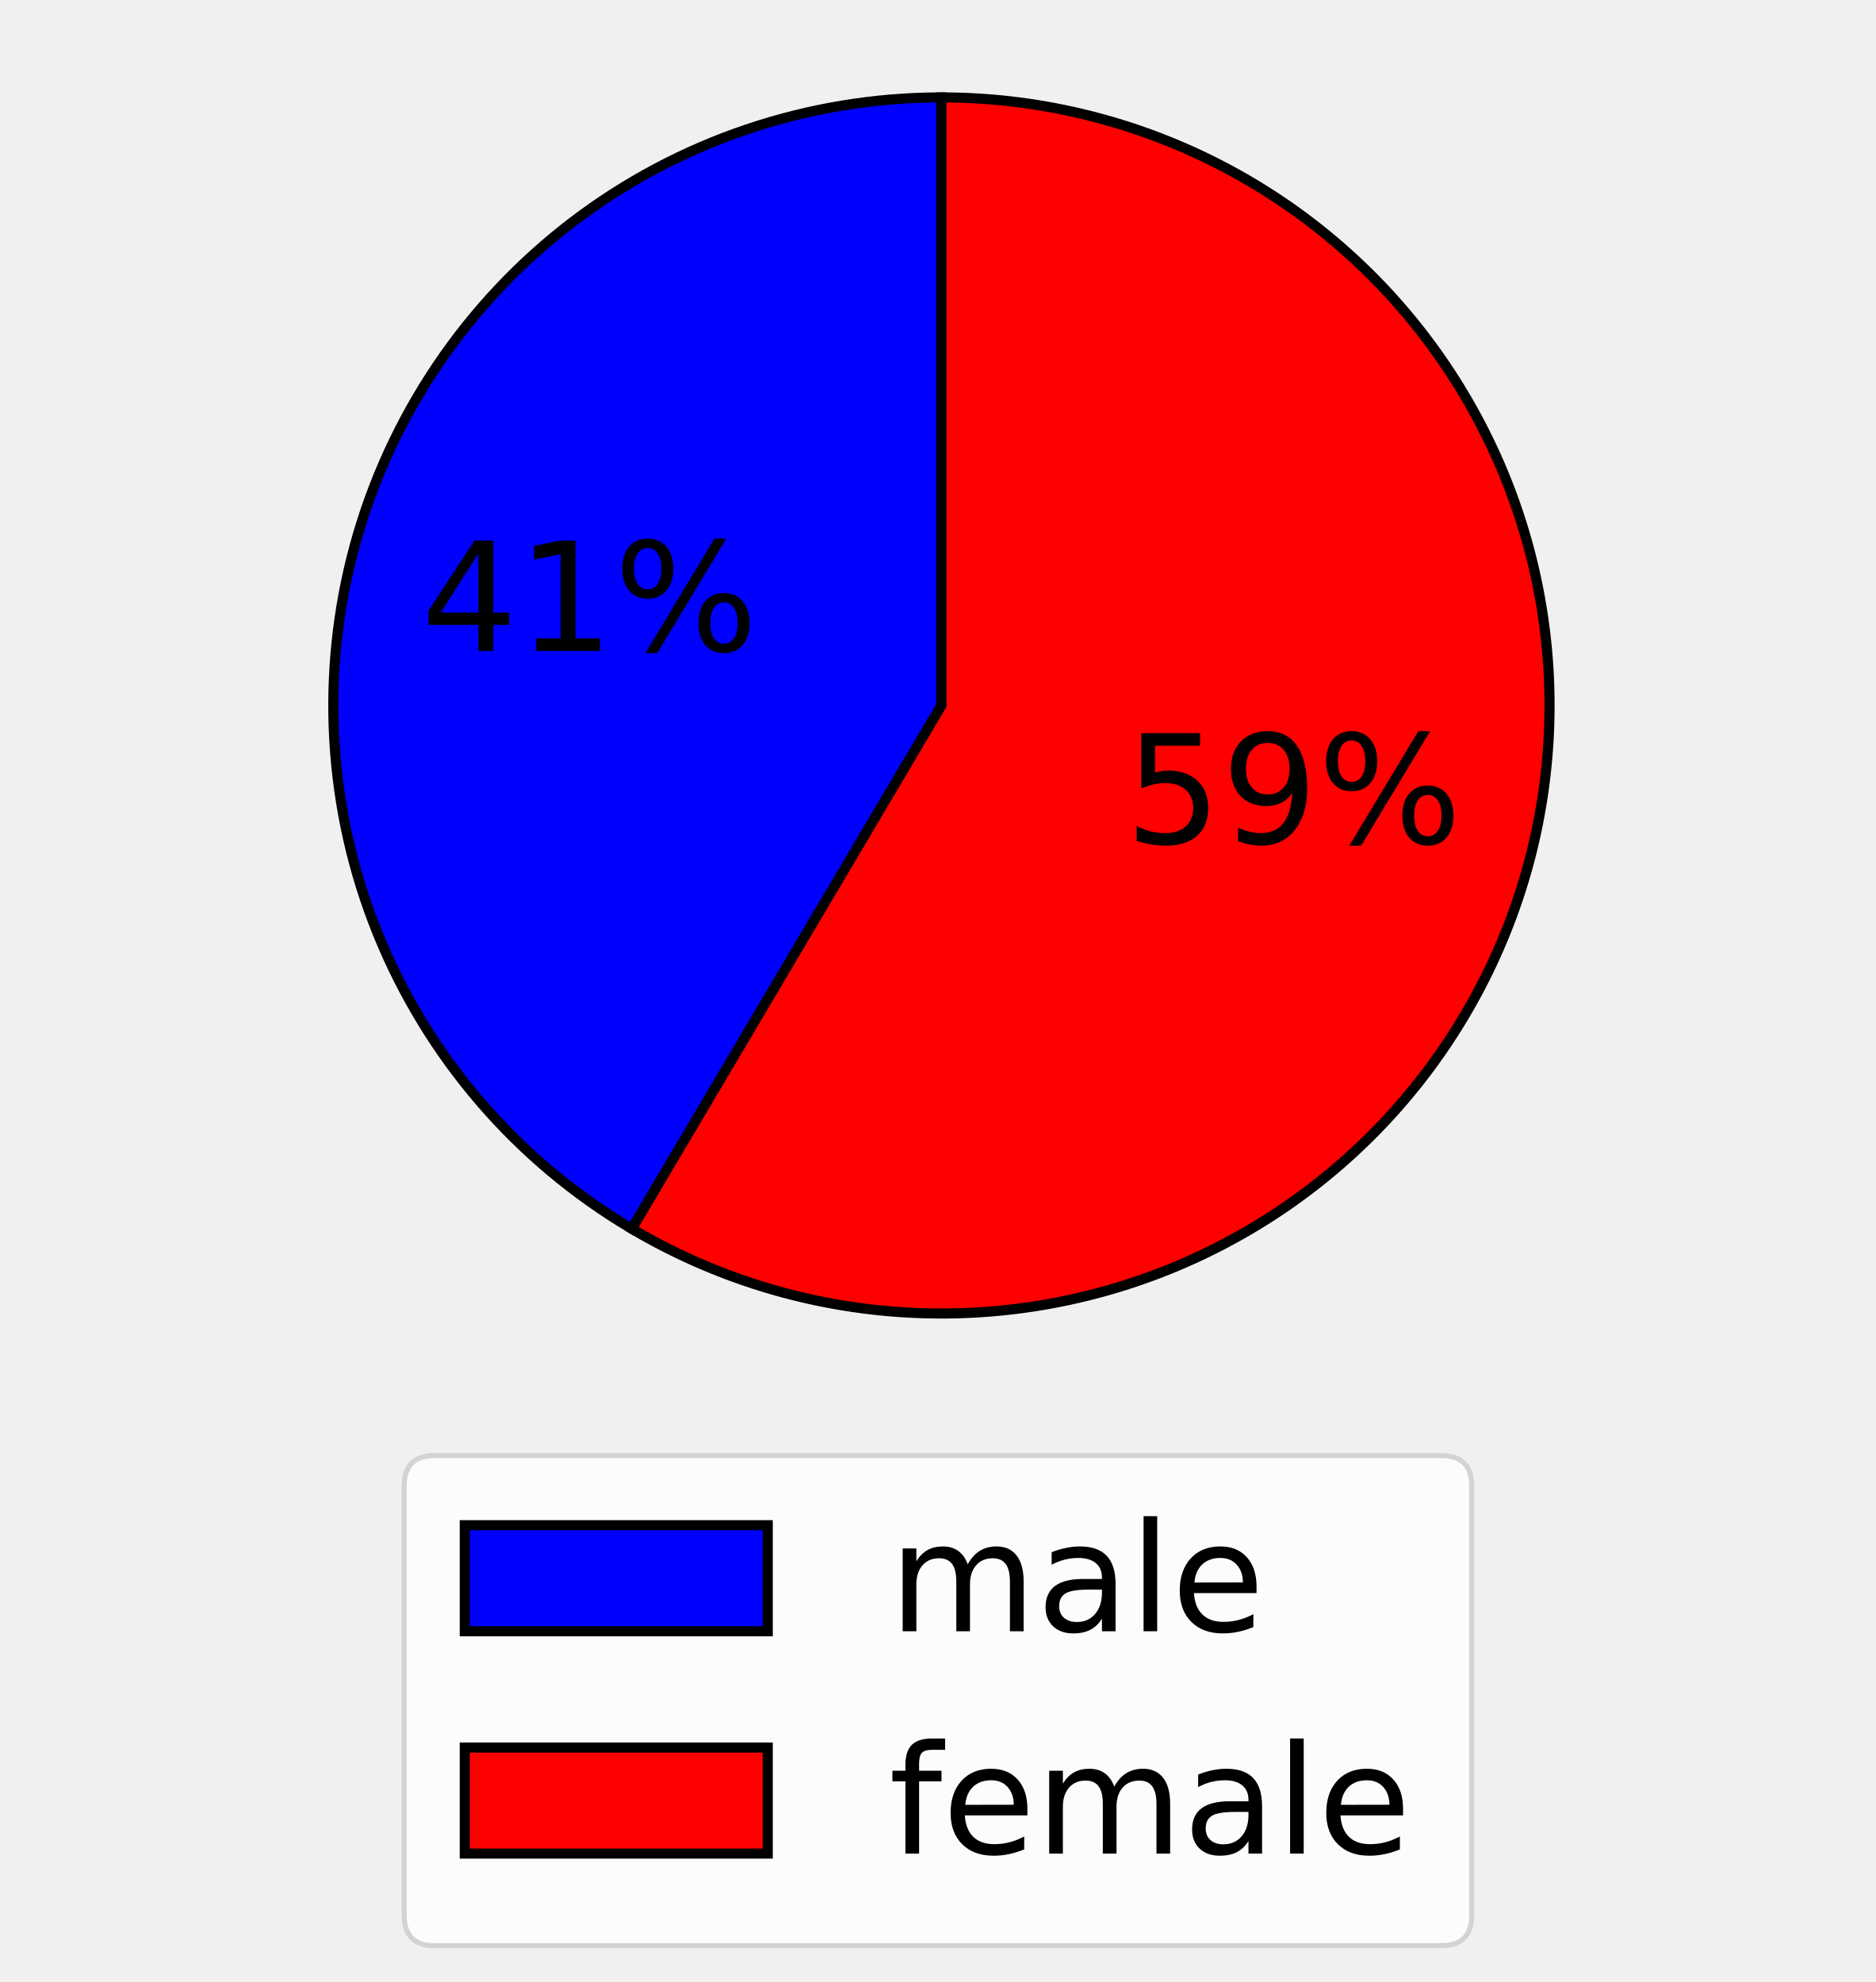
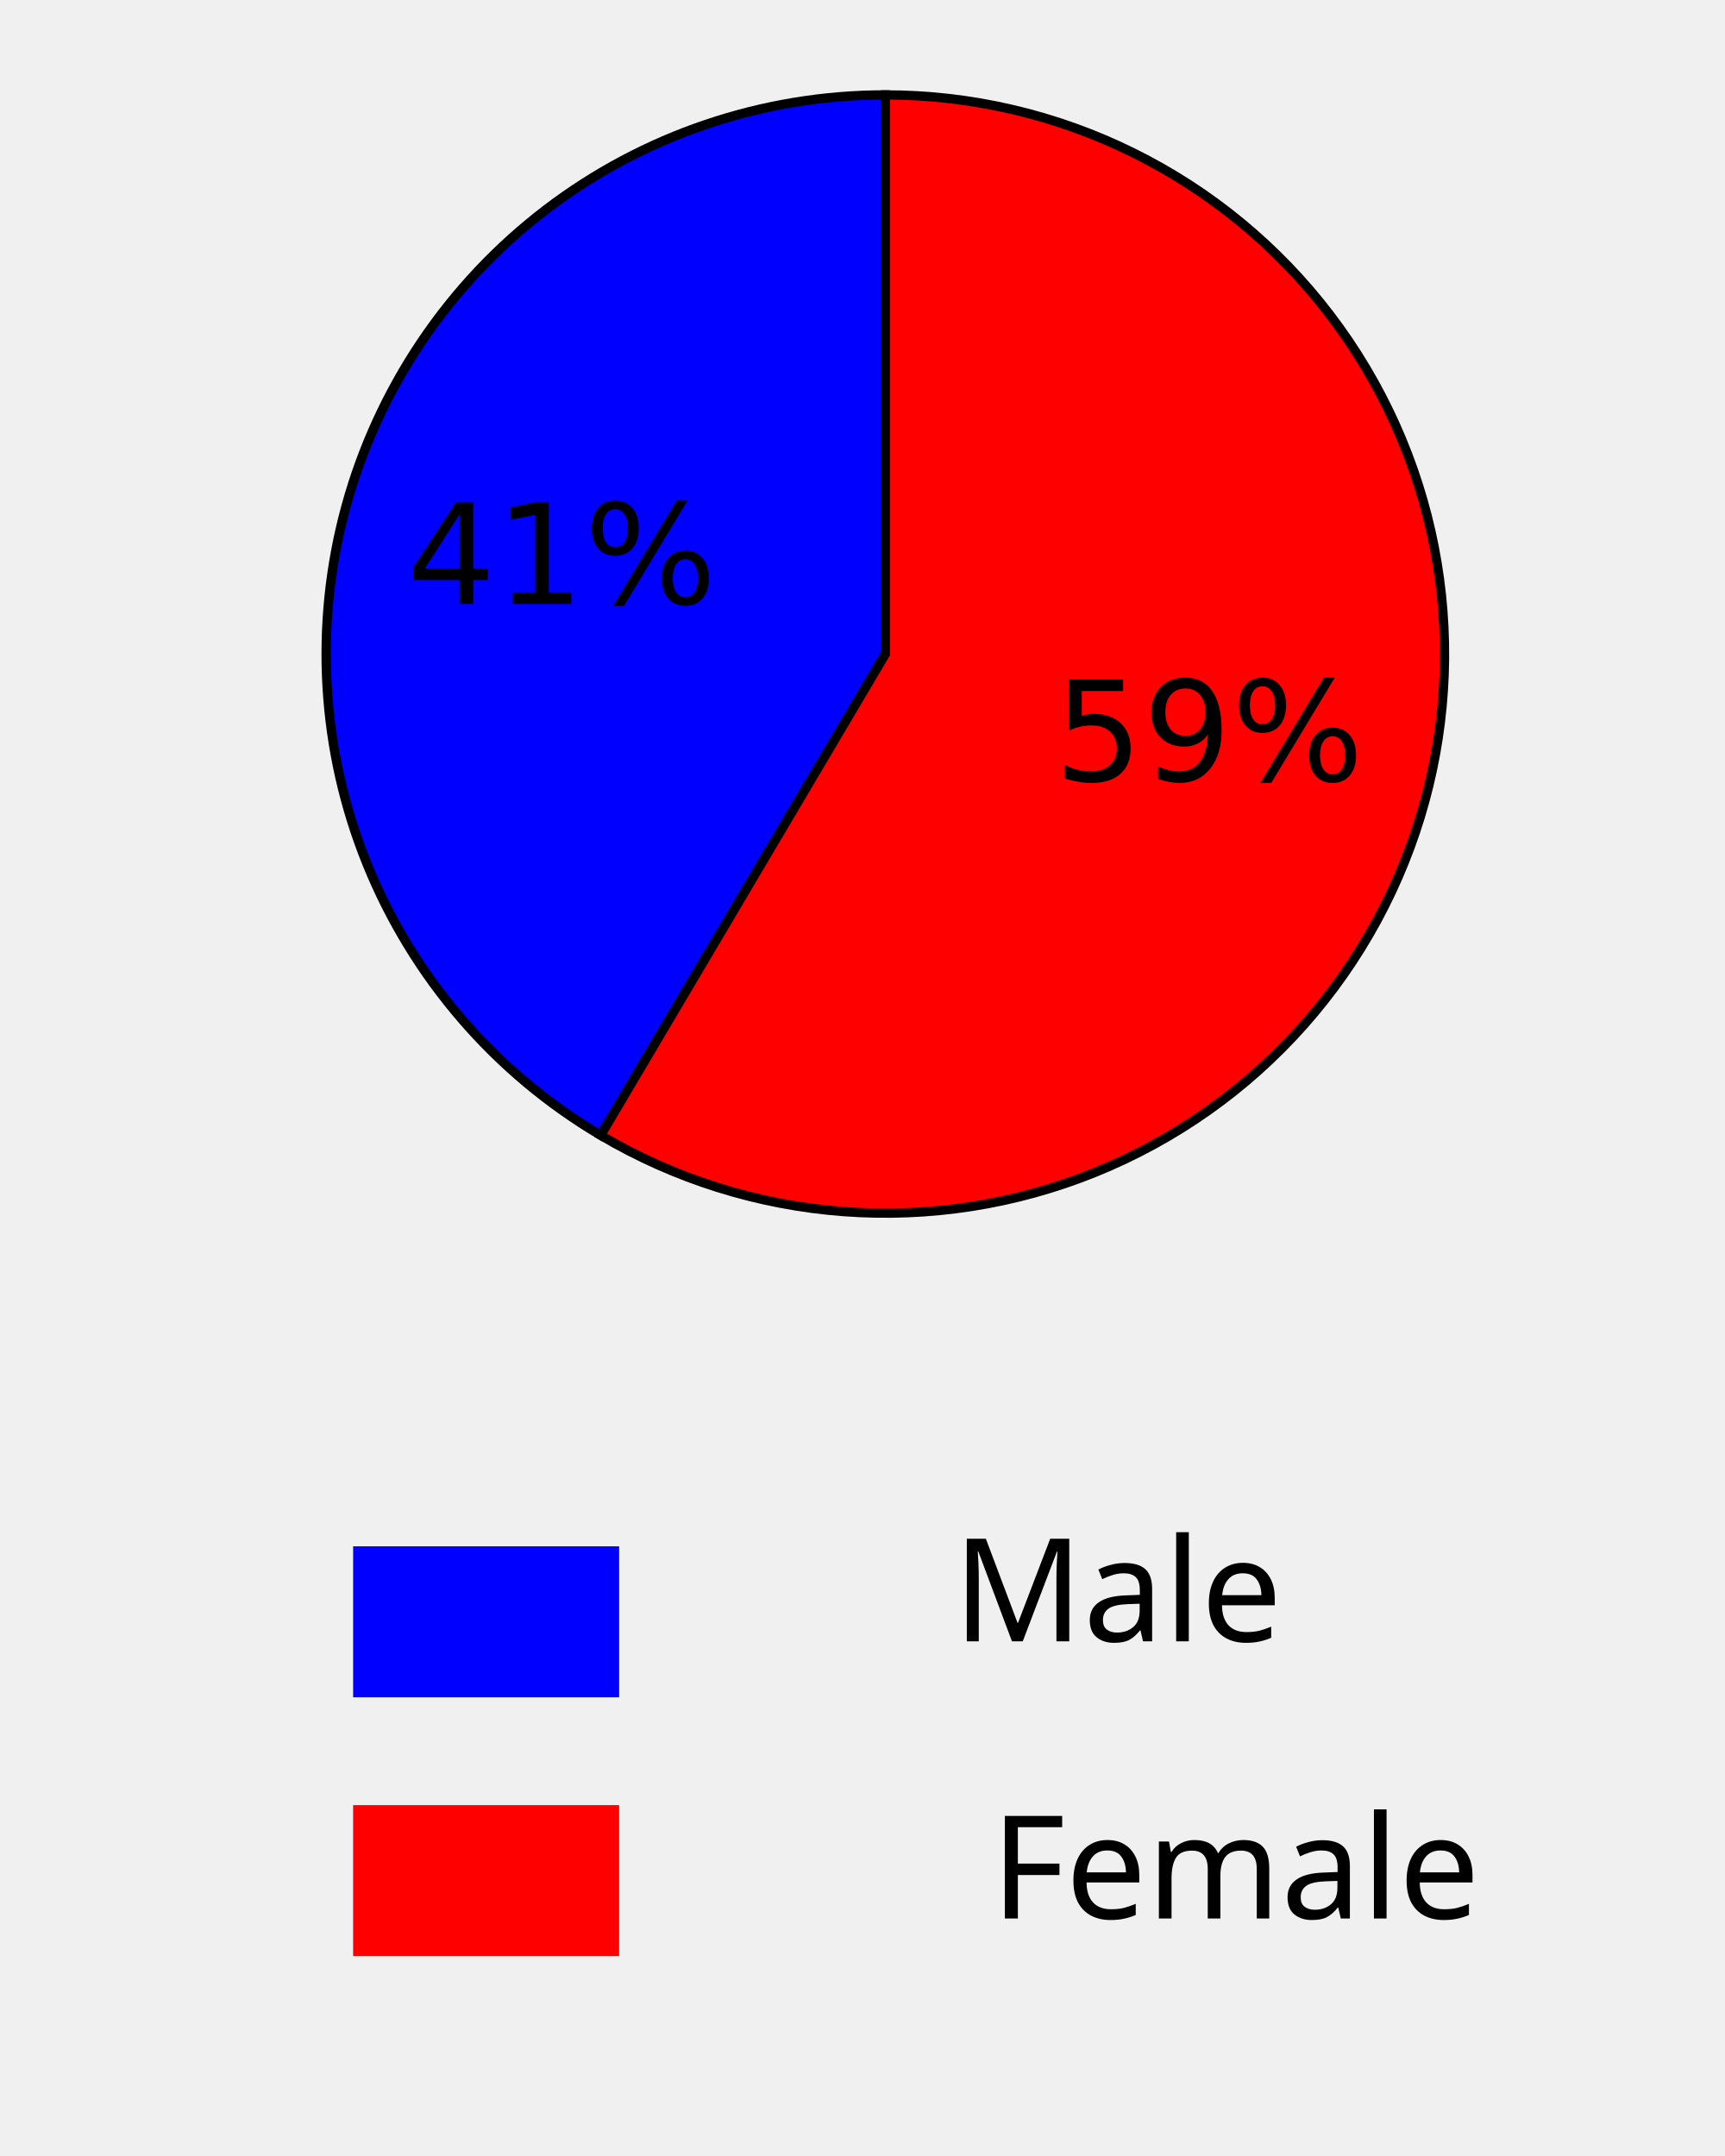
- <svg xmlns="http://www.w3.org/2000/svg" xmlns:xlink="http://www.w3.org/1999/xlink" width="371.52pt" height="392.581pt" viewBox="0 0 371.52 392.581" version="1.1">
-   <defs>
-     <style type="text/css">*{stroke-linejoin: round; stroke-linecap: butt}</style>
+ <svg xmlns="http://www.w3.org/2000/svg" xmlns:xlink="http://www.w3.org/1999/xlink" width="160" height="200" viewBox="0 0 42.333 52.917" version="1.1" id="svg50796">
+   <defs id="defs50793">
+     <rect x="76.379" y="138.461" width="51.574" height="15.684" id="rect66809" />
+     <style type="text/css" id="style50868">*{stroke-linejoin: round; stroke-linecap: butt}</style>
+     <path id="DejaVuSans-34" d="M 2419 4116  L 825 1625  L 2419 1625  L 2419 4116  z M 2253 4666  L 3047 4666  L 3047 1625  L 3713 1625  L 3713 1100  L 3047 1100  L 3047 0  L 2419 0  L 2419 1100  L 313 1100  L 313 1709  L 2253 4666  z " transform="scale(0.015625)" />
+     <path id="DejaVuSans-31" d="M 794 531  L 1825 531  L 1825 4091  L 703 3866  L 703 4441  L 1819 4666  L 2450 4666  L 2450 531  L 3481 531  L 3481 0  L 794 0  L 794 531  z " transform="scale(0.015625)" />
+     <path id="DejaVuSans-25" d="M 4653 2053  Q 4381 2053 4226 1822  Q 4072 1591 4072 1178  Q 4072 772 4226 539  Q 4381 306 4653 306  Q 4919 306 5073 539  Q 5228 772 5228 1178  Q 5228 1588 5073 1820  Q 4919 2053 4653 2053  z M 4653 2450  Q 5147 2450 5437 2106  Q 5728 1763 5728 1178  Q 5728 594 5436 251  Q 5144 -91 4653 -91  Q 4153 -91 3862 251  Q 3572 594 3572 1178  Q 3572 1766 3864 2108  Q 4156 2450 4653 2450  z M 1428 4353  Q 1159 4353 1004 4120  Q 850 3888 850 3481  Q 850 3069 1003 2837  Q 1156 2606 1428 2606  Q 1700 2606 1854 2837  Q 2009 3069 2009 3481  Q 2009 3884 1853 4118  Q 1697 4353 1428 4353  z M 4250 4750  L 4750 4750  L 1831 -91  L 1331 -91  L 4250 4750  z M 1428 4750  Q 1922 4750 2215 4408  Q 2509 4066 2509 3481  Q 2509 2891 2217 2550  Q 1925 2209 1428 2209  Q 931 2209 642 2551  Q 353 2894 353 3481  Q 353 4063 643 4406  Q 934 4750 1428 4750  z " transform="scale(0.015625)" />
+     <path id="DejaVuSans-35" d="M 691 4666  L 3169 4666  L 3169 4134  L 1269 4134  L 1269 2991  Q 1406 3038 1543 3061  Q 1681 3084 1819 3084  Q 2600 3084 3056 2656  Q 3513 2228 3513 1497  Q 3513 744 3044 326  Q 2575 -91 1722 -91  Q 1428 -91 1123 -41  Q 819 9 494 109  L 494 744  Q 775 591 1075 516  Q 1375 441 1709 441  Q 2250 441 2565 725  Q 2881 1009 2881 1497  Q 2881 1984 2565 2268  Q 2250 2553 1709 2553  Q 1456 2553 1204 2497  Q 953 2441 691 2322  L 691 4666  z " transform="scale(0.015625)" />
+     <path id="DejaVuSans-39" d="M 703 97  L 703 672  Q 941 559 1184 500  Q 1428 441 1663 441  Q 2288 441 2617 861  Q 2947 1281 2994 2138  Q 2813 1869 2534 1725  Q 2256 1581 1919 1581  Q 1219 1581 811 2004  Q 403 2428 403 3163  Q 403 3881 828 4315  Q 1253 4750 1959 4750  Q 2769 4750 3195 4129  Q 3622 3509 3622 2328  Q 3622 1225 3098 567  Q 2575 -91 1691 -91  Q 1453 -91 1209 -44  Q 966 3 703 97  z M 1959 2075  Q 2384 2075 2632 2365  Q 2881 2656 2881 3163  Q 2881 3666 2632 3958  Q 2384 4250 1959 4250  Q 1534 4250 1286 3958  Q 1038 3666 1038 3163  Q 1038 2656 1286 2365  Q 1534 2075 1959 2075  z " transform="scale(0.015625)" />
+     <rect x="76.379" y="138.461" width="51.574" height="15.684" id="rect66809-7" />
  </defs>
-   <g id="figure_1">
-     <g id="patch_1">
-       <path d="M 0 392.581  L 371.52 392.581  L 371.52 -0  L 0 -0  L 0 392.581  z " style="fill: none" />
-     </g>
-     <g id="axes_1">
-       <g id="patch_2">
-         <path d="M 186.449 19.296  C 160.049 19.296 134.369 27.976 113.382 43.992  C 92.396 60.007 77.247 82.487 70.281 107.951  C 63.314 133.414 64.91 160.475 74.82 184.944  C 84.73 209.412 102.415 229.957 125.138 243.396  L 186.449 139.733  L 186.449 19.296  z " style="fill: #0000ff; stroke: #000000; stroke-width: 2; stroke-linejoin: miter" />
+   <g id="layer1">
+     <g id="figure_1" transform="matrix(0.1139463,0,0,0.1139463,0.4815274,0.1301859)">
+       <g id="patch_1">
+         <path d="M 0,280.512 H 371.52 V 0 H 0 Z" style="fill:none" id="path50872" />
      </g>
-       <g id="patch_3">
-         <path d="M 125.138 243.396  C 141.084 252.827 158.993 258.453 177.467 259.834  C 195.942 261.216 214.488 258.316 231.66 251.362  C 248.831 244.407 264.168 233.584 276.474 219.735  C 288.781 205.887 297.727 189.384 302.616 171.515  C 307.505 153.645 308.206 134.887 304.663 116.702  C 301.12 98.518 293.429 81.394 282.19 66.667  C 270.95 51.939 256.463 40.002 239.858 31.786  C 223.253 23.571 204.975 19.296 186.449 19.296  L 186.449 139.733  L 125.138 243.396  z " style="fill: #ff0000; stroke: #000000; stroke-width: 2; stroke-linejoin: miter" />
-       </g>
-       <g id="matplotlib.axis_1" />
-       <g id="matplotlib.axis_2" />
-       <g id="text_1">
-         <g transform="translate(83.4081 128.9418)scale(0.3 -0.3)">
-           <defs>
-             <path id="DejaVuSans-34" d="M 2419 4116  L 825 1625  L 2419 1625  L 2419 4116  z M 2253 4666  L 3047 4666  L 3047 1625  L 3713 1625  L 3713 1100  L 3047 1100  L 3047 0  L 2419 0  L 2419 1100  L 313 1100  L 313 1709  L 2253 4666  z " transform="scale(0.015625)" />
-             <path id="DejaVuSans-31" d="M 794 531  L 1825 531  L 1825 4091  L 703 3866  L 703 4441  L 1819 4666  L 2450 4666  L 2450 531  L 3481 531  L 3481 0  L 794 0  L 794 531  z " transform="scale(0.015625)" />
-             <path id="DejaVuSans-25" d="M 4653 2053  Q 4381 2053 4226 1822  Q 4072 1591 4072 1178  Q 4072 772 4226 539  Q 4381 306 4653 306  Q 4919 306 5073 539  Q 5228 772 5228 1178  Q 5228 1588 5073 1820  Q 4919 2053 4653 2053  z M 4653 2450  Q 5147 2450 5437 2106  Q 5728 1763 5728 1178  Q 5728 594 5436 251  Q 5144 -91 4653 -91  Q 4153 -91 3862 251  Q 3572 594 3572 1178  Q 3572 1766 3864 2108  Q 4156 2450 4653 2450  z M 1428 4353  Q 1159 4353 1004 4120  Q 850 3888 850 3481  Q 850 3069 1003 2837  Q 1156 2606 1428 2606  Q 1700 2606 1854 2837  Q 2009 3069 2009 3481  Q 2009 3884 1853 4118  Q 1697 4353 1428 4353  z M 4250 4750  L 4750 4750  L 1831 -91  L 1331 -91  L 4250 4750  z M 1428 4750  Q 1922 4750 2215 4408  Q 2509 4066 2509 3481  Q 2509 2891 2217 2550  Q 1925 2209 1428 2209  Q 931 2209 642 2551  Q 353 2894 353 3481  Q 353 4063 643 4406  Q 934 4750 1428 4750  z " transform="scale(0.015625)" />
-           </defs>
-           <use xlink:href="#DejaVuSans-34" />
-           <use xlink:href="#DejaVuSans-31" x="63.623" />
-           <use xlink:href="#DejaVuSans-25" x="127.246" />
+       <g id="axes_1">
+         <g id="patch_2">
+           <path d="m 186.449,19.296 c -26.399,0 -52.08,8.68 -73.066,24.696 -20.986,16.016 -36.135,38.496 -43.102,63.959 -6.966,25.463 -5.371,52.525 4.539,76.993 9.91,24.469 27.596,45.013 50.318,58.452 L 186.449,139.733 Z" style="fill:#0000ff;stroke:#000000;stroke-width:2;stroke-linejoin:miter" id="path50875" />
        </g>
-       </g>
-       <g id="text_2">
-         <g transform="translate(222.8094 167.0803)scale(0.3 -0.3)">
-           <defs>
-             <path id="DejaVuSans-35" d="M 691 4666  L 3169 4666  L 3169 4134  L 1269 4134  L 1269 2991  Q 1406 3038 1543 3061  Q 1681 3084 1819 3084  Q 2600 3084 3056 2656  Q 3513 2228 3513 1497  Q 3513 744 3044 326  Q 2575 -91 1722 -91  Q 1428 -91 1123 -41  Q 819 9 494 109  L 494 744  Q 775 591 1075 516  Q 1375 441 1709 441  Q 2250 441 2565 725  Q 2881 1009 2881 1497  Q 2881 1984 2565 2268  Q 2250 2553 1709 2553  Q 1456 2553 1204 2497  Q 953 2441 691 2322  L 691 4666  z " transform="scale(0.015625)" />
-             <path id="DejaVuSans-39" d="M 703 97  L 703 672  Q 941 559 1184 500  Q 1428 441 1663 441  Q 2288 441 2617 861  Q 2947 1281 2994 2138  Q 2813 1869 2534 1725  Q 2256 1581 1919 1581  Q 1219 1581 811 2004  Q 403 2428 403 3163  Q 403 3881 828 4315  Q 1253 4750 1959 4750  Q 2769 4750 3195 4129  Q 3622 3509 3622 2328  Q 3622 1225 3098 567  Q 2575 -91 1691 -91  Q 1453 -91 1209 -44  Q 966 3 703 97  z M 1959 2075  Q 2384 2075 2632 2365  Q 2881 2656 2881 3163  Q 2881 3666 2632 3958  Q 2384 4250 1959 4250  Q 1534 4250 1286 3958  Q 1038 3666 1038 3163  Q 1038 2656 1286 2365  Q 1534 2075 1959 2075  z " transform="scale(0.015625)" />
-           </defs>
-           <use xlink:href="#DejaVuSans-35" />
-           <use xlink:href="#DejaVuSans-39" x="63.623" />
-           <use xlink:href="#DejaVuSans-25" x="127.246" />
+         <g id="patch_3">
+           <path d="m 125.138,243.396 c 15.946,9.431 33.855,15.057 52.33,16.439 18.475,1.382 37.021,-1.518 54.192,-8.473 17.171,-6.955 32.509,-17.778 44.815,-31.626 12.306,-13.848 21.253,-30.351 26.142,-48.22 4.889,-17.869 5.589,-36.628 2.047,-54.813 C 301.12,98.518 293.429,81.394 282.19,66.667 270.95,51.939 256.463,40.002 239.858,31.786 223.253,23.571 204.975,19.296 186.449,19.296 l 2e-5,120.437 z" style="fill:#ff0000;stroke:#000000;stroke-width:2;stroke-linejoin:miter" id="path50878" />
        </g>
-       </g>
-       <g id="legend_1">
-         <g id="patch_4">
-           <path d="M 86.05 385.381  L 285.47 385.381  Q 291.47 385.381 291.47 379.381  L 291.47 294.312  Q 291.47 288.312 285.47 288.312  L 86.05 288.312  Q 80.05 288.312 80.05 294.312  L 80.05 379.381  Q 80.05 385.381 86.05 385.381  z " style="fill: #ffffff; opacity: 0.8; stroke: #cccccc; stroke-linejoin: miter" />
-         </g>
-         <g id="patch_5">
-           <path d="M 92.05 323.107  L 152.05 323.107  L 152.05 302.107  L 92.05 302.107  z " style="fill: #0000ff; stroke: #000000; stroke-width: 2; stroke-linejoin: miter" />
-         </g>
-         <g id="text_3">
-           <g transform="translate(176.0498 323.1073)scale(0.3 -0.3)">
-             <defs>
-               <path id="DejaVuSans-6d" d="M 3328 2828  Q 3544 3216 3844 3400  Q 4144 3584 4550 3584  Q 5097 3584 5394 3201  Q 5691 2819 5691 2113  L 5691 0  L 5113 0  L 5113 2094  Q 5113 2597 4934 2840  Q 4756 3084 4391 3084  Q 3944 3084 3684 2787  Q 3425 2491 3425 1978  L 3425 0  L 2847 0  L 2847 2094  Q 2847 2600 2669 2842  Q 2491 3084 2119 3084  Q 1678 3084 1418 2786  Q 1159 2488 1159 1978  L 1159 0  L 581 0  L 581 3500  L 1159 3500  L 1159 2956  Q 1356 3278 1631 3431  Q 1906 3584 2284 3584  Q 2666 3584 2933 3390  Q 3200 3197 3328 2828  z " transform="scale(0.015625)" />
-               <path id="DejaVuSans-61" d="M 2194 1759  Q 1497 1759 1228 1600  Q 959 1441 959 1056  Q 959 750 1161 570  Q 1363 391 1709 391  Q 2188 391 2477 730  Q 2766 1069 2766 1631  L 2766 1759  L 2194 1759  z M 3341 1997  L 3341 0  L 2766 0  L 2766 531  Q 2569 213 2275 61  Q 1981 -91 1556 -91  Q 1019 -91 701 211  Q 384 513 384 1019  Q 384 1609 779 1909  Q 1175 2209 1959 2209  L 2766 2209  L 2766 2266  Q 2766 2663 2505 2880  Q 2244 3097 1772 3097  Q 1472 3097 1187 3025  Q 903 2953 641 2809  L 641 3341  Q 956 3463 1253 3523  Q 1550 3584 1831 3584  Q 2591 3584 2966 3190  Q 3341 2797 3341 1997  z " transform="scale(0.015625)" />
-               <path id="DejaVuSans-6c" d="M 603 4863  L 1178 4863  L 1178 0  L 603 0  L 603 4863  z " transform="scale(0.015625)" />
-               <path id="DejaVuSans-65" d="M 3597 1894  L 3597 1613  L 953 1613  Q 991 1019 1311 708  Q 1631 397 2203 397  Q 2534 397 2845 478  Q 3156 559 3463 722  L 3463 178  Q 3153 47 2828 -22  Q 2503 -91 2169 -91  Q 1331 -91 842 396  Q 353 884 353 1716  Q 353 2575 817 3079  Q 1281 3584 2069 3584  Q 2775 3584 3186 3129  Q 3597 2675 3597 1894  z M 3022 2063  Q 3016 2534 2758 2815  Q 2500 3097 2075 3097  Q 1594 3097 1305 2825  Q 1016 2553 972 2059  L 3022 2063  z " transform="scale(0.015625)" />
+         <g id="matplotlib.axis_1" />
+         <g id="matplotlib.axis_2" />
+         <g id="text_1">
+           <g transform="matrix(0.3,0,0,-0.3,83.4081,128.9418)" id="g50894">
+             <defs id="defs50886">
+               <path id="path50930" d="M 2419,4116 825,1625 h 1594 z m -166,550 h 794 V 1625 h 666 V 1100 H 3047 V 0 H 2419 V 1100 H 313 v 609 z" transform="scale(0.015625)" />
+               <path id="path50932" d="M 794,531 H 1825 V 4091 L 703,3866 v 575 l 1116,225 h 631 V 531 H 3481 V 0 H 794 Z" transform="scale(0.015625)" />
+               <path id="path50934" d="m 4653,2053 q -272,0 -427,-231 -154,-231 -154,-644 0,-406 154,-639 155,-233 427,-233 266,0 420,233 155,233 155,639 0,410 -155,642 -154,233 -420,233 z m 0,397 q 494,0 784,-344 291,-343 291,-928 0,-584 -292,-927 -292,-342 -783,-342 -500,0 -791,342 -290,343 -290,927 0,588 292,930 292,342 789,342 z M 1428,4353 q -269,0 -424,-233 -154,-232 -154,-639 0,-412 153,-644 153,-231 425,-231 272,0 426,231 155,232 155,644 0,403 -156,637 -156,235 -425,235 z m 2822,397 h 500 L 1831,-91 h -500 z m -2822,0 q 494,0 787,-342 294,-342 294,-927 0,-590 -292,-931 -292,-341 -789,-341 -497,0 -786,342 -289,343 -289,930 0,582 290,925 291,344 785,344 z" transform="scale(0.015625)" />
            </defs>
-             <use xlink:href="#DejaVuSans-6d" />
-             <use xlink:href="#DejaVuSans-61" x="97.412" />
-             <use xlink:href="#DejaVuSans-6c" x="158.691" />
-             <use xlink:href="#DejaVuSans-65" x="186.475" />
+             <use xlink:href="#DejaVuSans-34" id="use50888" x="0" y="0" width="100%" height="100%" />
+             <use xlink:href="#DejaVuSans-31" x="63.623" id="use50890" y="0" width="100%" height="100%" />
+             <use xlink:href="#DejaVuSans-25" x="127.246" id="use50892" y="0" width="100%" height="100%" />
          </g>
        </g>
-         <g id="patch_6">
-           <path d="M 92.05 367.142  L 152.05 367.142  L 152.05 346.142  L 92.05 346.142  z " style="fill: #ff0000; stroke: #000000; stroke-width: 2; stroke-linejoin: miter" />
-         </g>
-         <g id="text_4">
-           <g transform="translate(176.0498 367.1417)scale(0.3 -0.3)">
-             <defs>
-               <path id="DejaVuSans-66" d="M 2375 4863  L 2375 4384  L 1825 4384  Q 1516 4384 1395 4259  Q 1275 4134 1275 3809  L 1275 3500  L 2222 3500  L 2222 3053  L 1275 3053  L 1275 0  L 697 0  L 697 3053  L 147 3053  L 147 3500  L 697 3500  L 697 3744  Q 697 4328 969 4595  Q 1241 4863 1831 4863  L 2375 4863  z " transform="scale(0.015625)" />
+         <g id="text_2">
+           <g transform="matrix(0.3,0,0,-0.3,222.8094,167.0803)" id="g50907">
+             <defs id="defs50899">
+               <path id="path50942" d="M 691,4666 H 3169 V 4134 H 1269 V 2991 q 137,47 274,70 138,23 276,23 781,0 1237,-428 457,-428 457,-1159 Q 3513,744 3044,326 2575,-91 1722,-91 1428,-91 1123,-41 819,9 494,109 v 635 q 281,-153 581,-228 300,-75 634,-75 541,0 856,284 316,284 316,772 0,487 -316,771 -315,285 -856,285 -253,0 -505,-56 -251,-56 -513,-175 z" transform="scale(0.015625)" />
+               <path id="path50944" d="m 703,97 v 575 q 238,-113 481,-172 244,-59 479,-59 625,0 954,420 330,420 377,1277 -181,-269 -460,-413 -278,-144 -615,-144 -700,0 -1108,423 -408,424 -408,1159 0,718 425,1152 425,435 1131,435 810,0 1236,-621 427,-620 427,-1801 Q 3622,1225 3098,567 2575,-91 1691,-91 1453,-91 1209,-44 966,3 703,97 Z m 1256,1978 q 425,0 673,290 249,291 249,798 0,503 -249,795 -248,292 -673,292 -425,0 -673,-292 -248,-292 -248,-795 0,-507 248,-798 248,-290 673,-290 z" transform="scale(0.015625)" />
            </defs>
-             <use xlink:href="#DejaVuSans-66" />
-             <use xlink:href="#DejaVuSans-65" x="35.205" />
-             <use xlink:href="#DejaVuSans-6d" x="96.729" />
-             <use xlink:href="#DejaVuSans-61" x="194.141" />
-             <use xlink:href="#DejaVuSans-6c" x="255.42" />
-             <use xlink:href="#DejaVuSans-65" x="283.203" />
+             <use xlink:href="#DejaVuSans-35" id="use50901" x="0" y="0" width="100%" height="100%" />
+             <use xlink:href="#DejaVuSans-39" x="63.623" id="use50903" y="0" width="100%" height="100%" />
+             <use xlink:href="#DejaVuSans-25" x="127.246" id="use50905" y="0" width="100%" height="100%" />
          </g>
        </g>
      </g>
    </g>
+     <rect style="fill:#0000ff;fill-opacity:1;stroke-width:0.265;stroke-opacity:0.7" id="rect50976" width="6.528" height="3.706" x="8.666" y="37.953" />
+     <rect style="fill:#ff0000;fill-opacity:1;stroke-width:0.265;stroke-linecap:butt;stroke-linejoin:round;stroke-opacity:0.7" id="rect50976-8" width="6.528" height="3.706" x="8.666" y="44.305" />
+     <text xml:space="preserve" transform="matrix(0.2645833,0,0,0.2645833,3.175,0.5291666)" id="text66807" style="font-size:13.333px;line-height:1.25;font-family:sans-serif;white-space:pre;shape-inside:url(#rect66809)">
+       <tspan x="76.379" y="150.258" id="tspan74040">Male</tspan>
+     </text>
+     <text xml:space="preserve" transform="matrix(0.2645833,0,0,0.2645833,4.109149,7.332374)" id="text66807-9" style="font-size:13.333px;line-height:1.25;font-family:sans-serif;white-space:pre;shape-inside:url(#rect66809-7);stroke-linecap:butt;stroke-linejoin:round">
+       <tspan x="76.379" y="150.258" id="tspan74042">Female</tspan>
+     </text>
  </g>
</svg>
